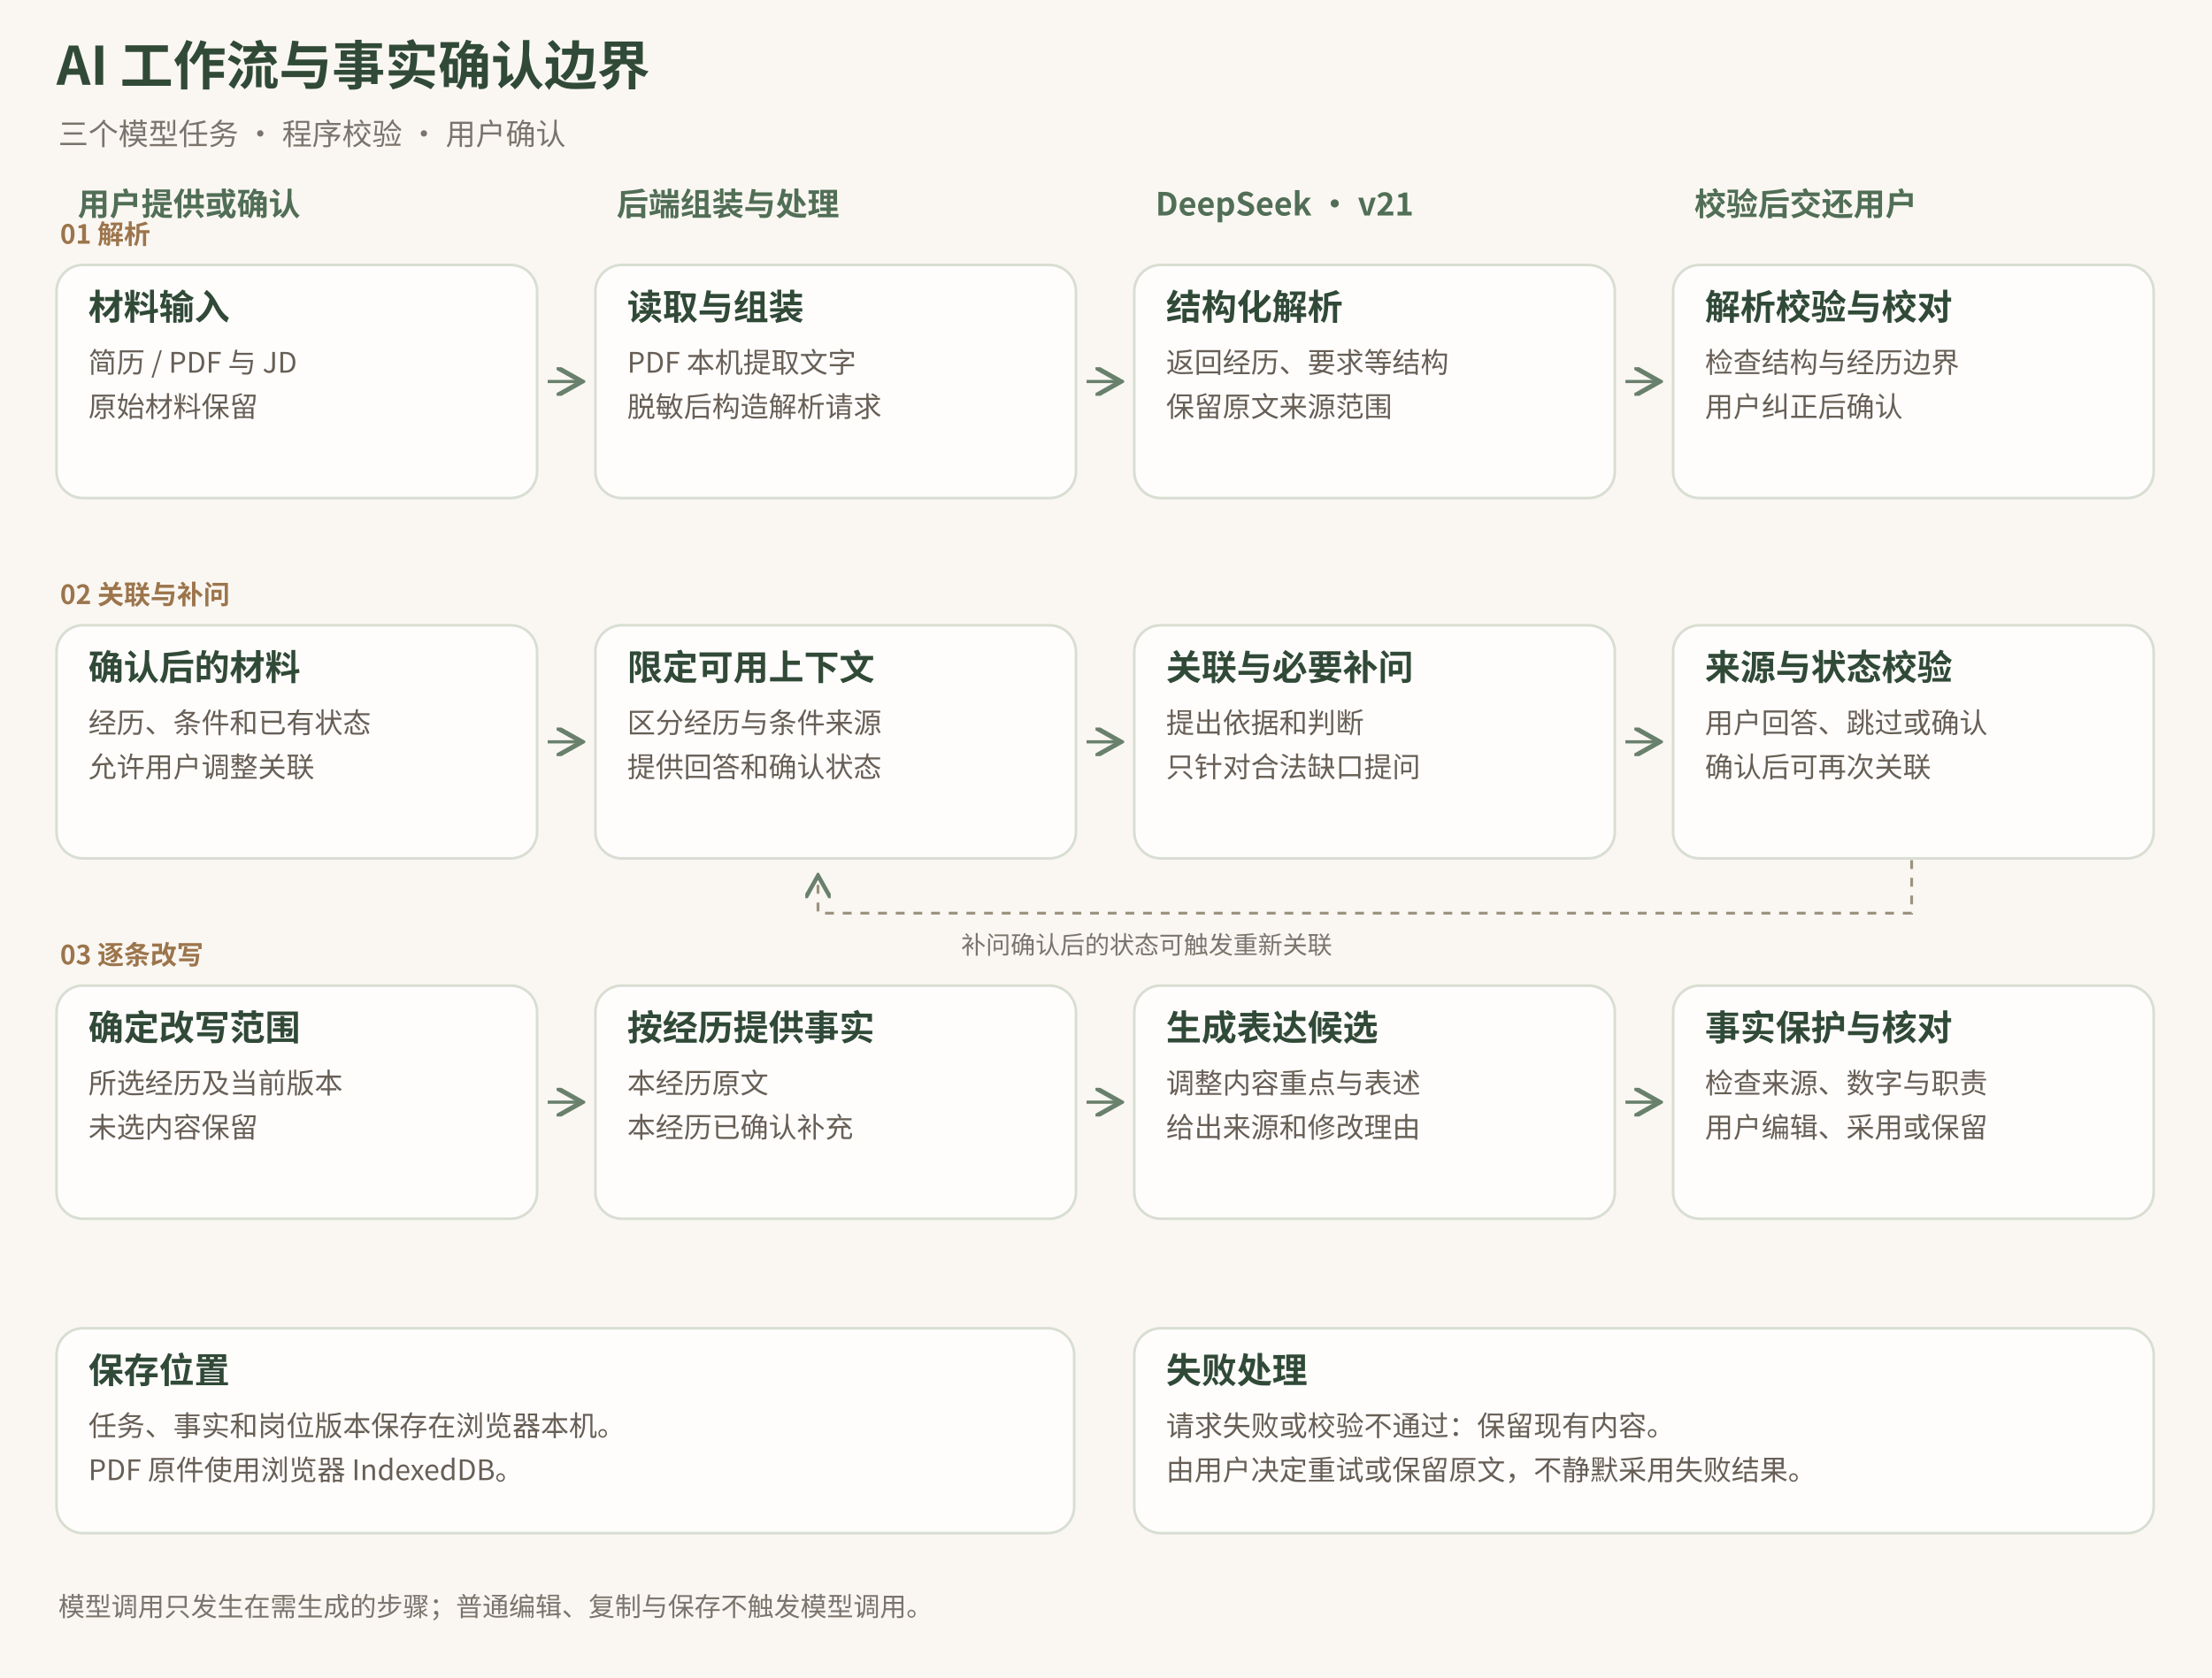
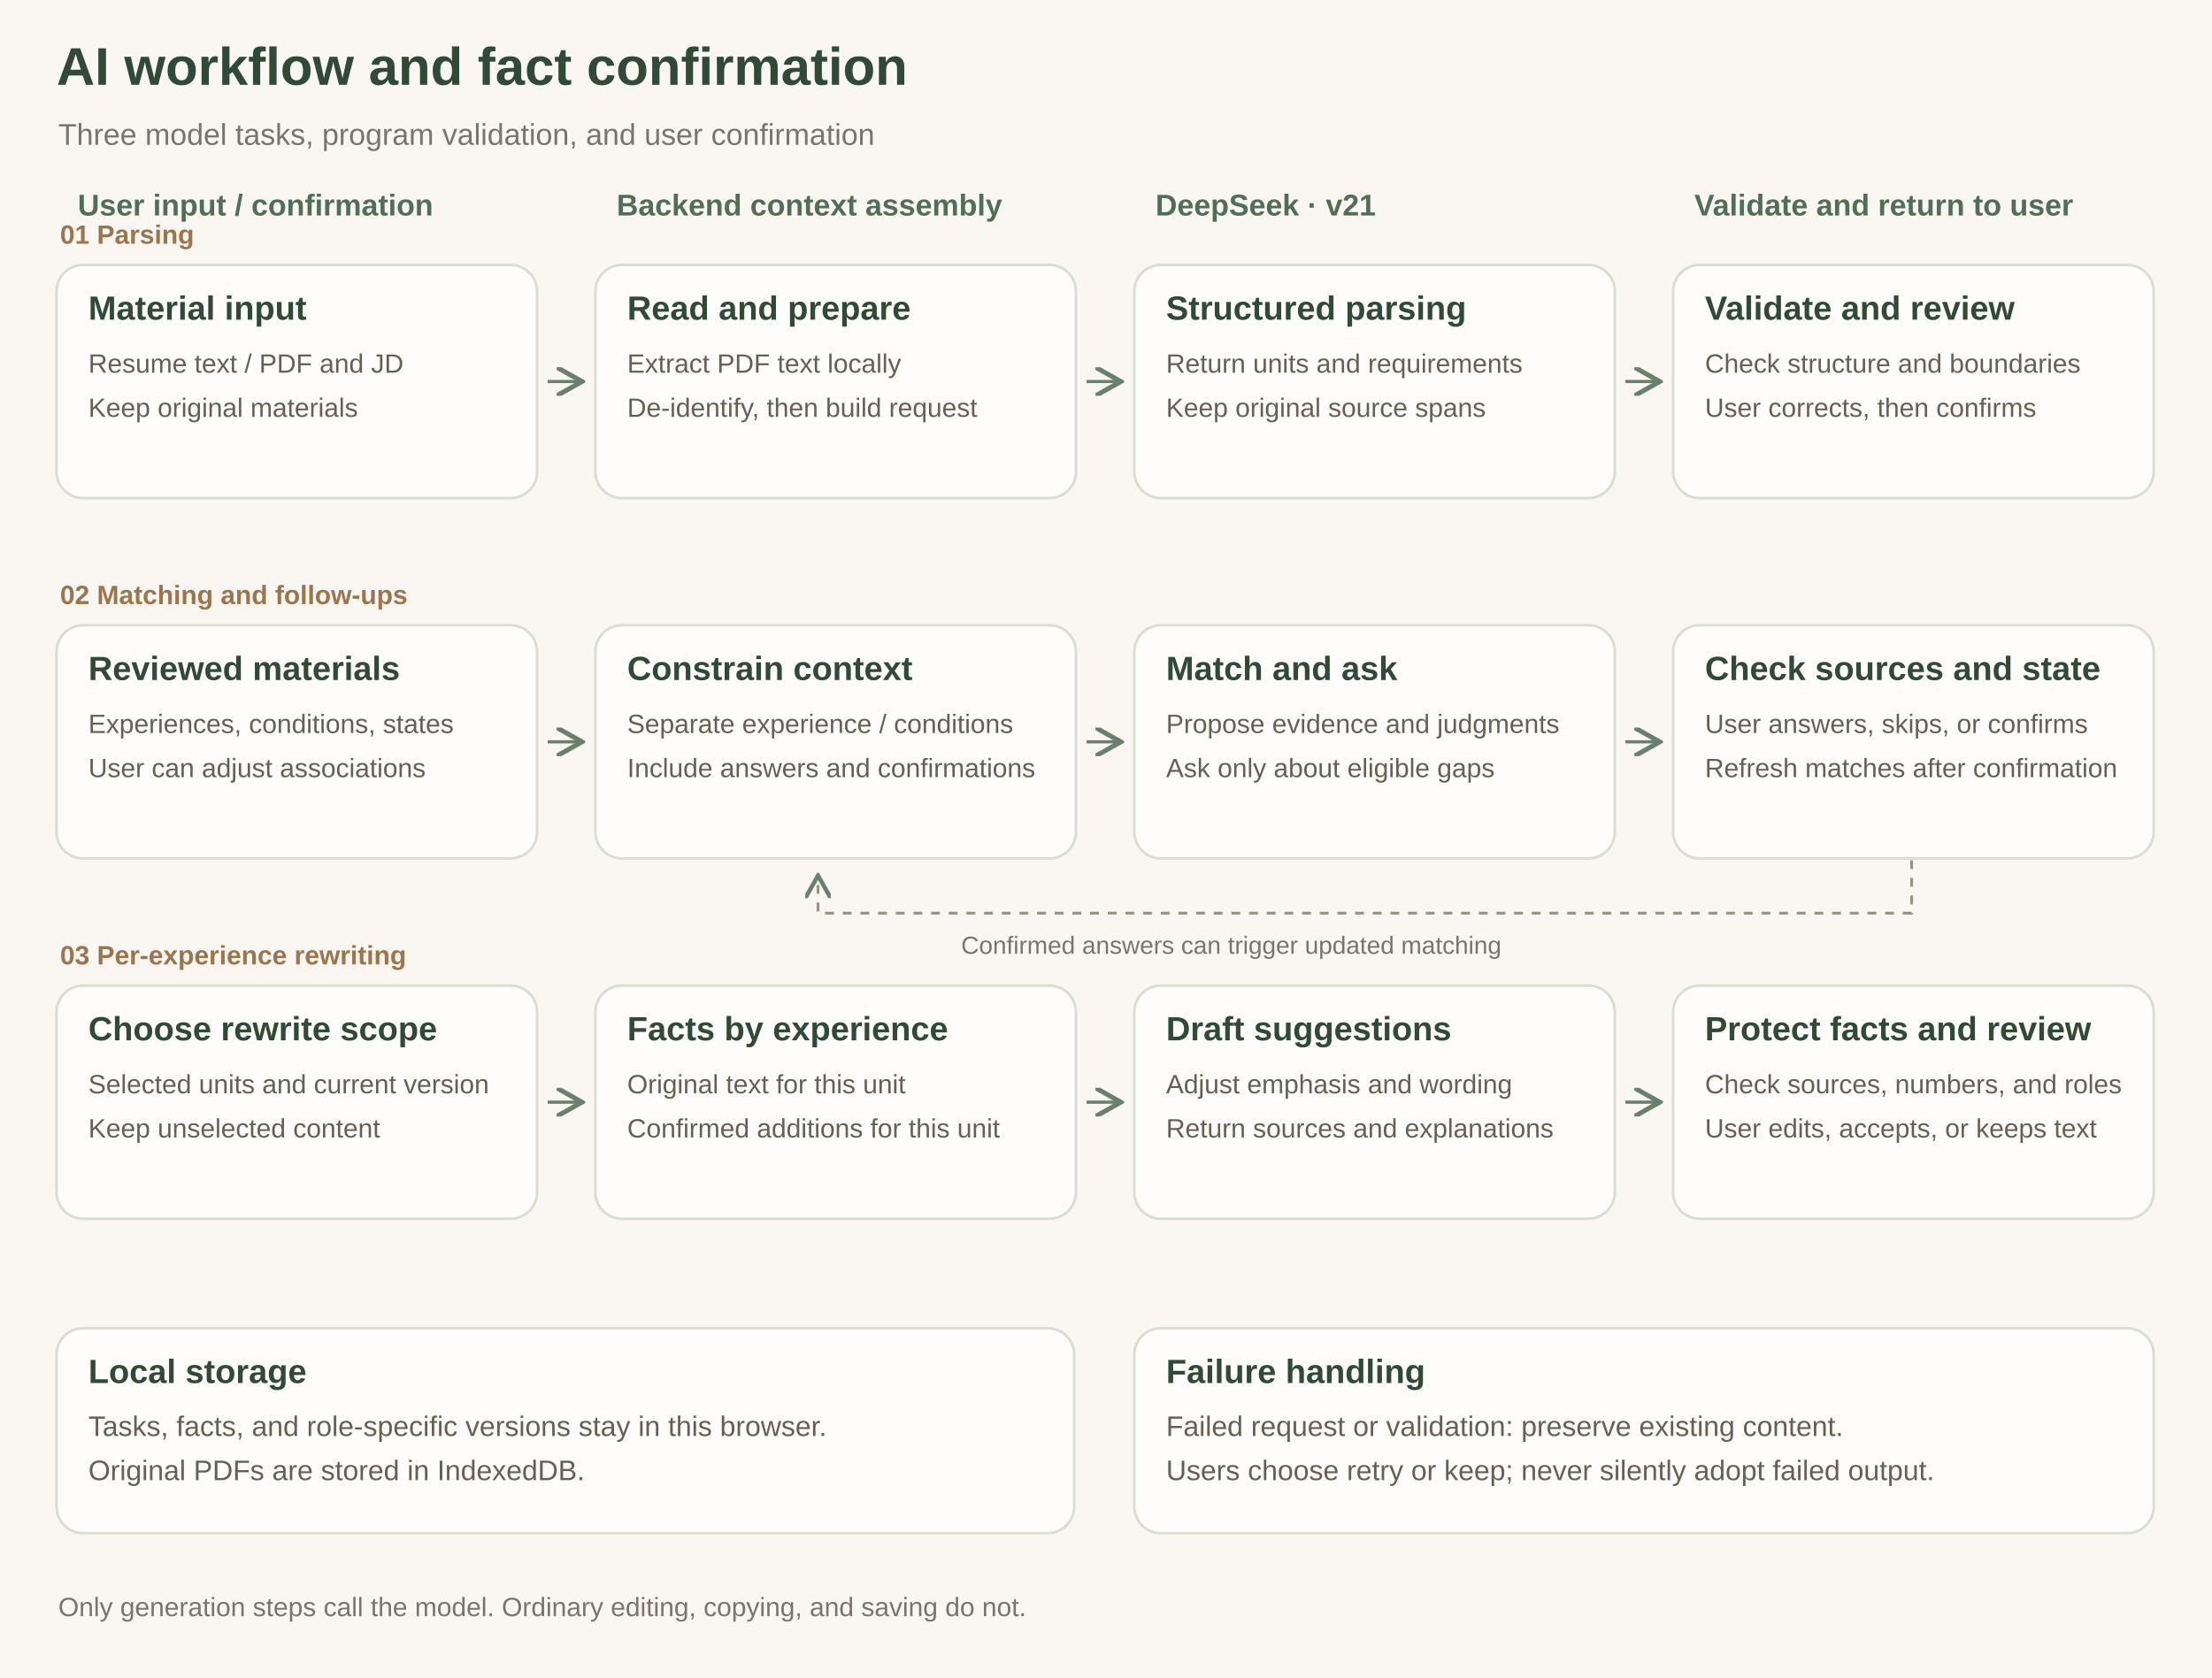
- <svg xmlns="http://www.w3.org/2000/svg" width="1252" height="950" viewBox="0 0 1252 950" role="img">
+ <svg xmlns="http://www.w3.org/2000/svg" width="1252" height="950" viewBox="0 0 1252 950" role="img" aria-label="AI workflow and fact confirmation for ResumeTailor">
  <defs>
    <marker id="arrow" markerWidth="9" markerHeight="9" refX="7.2" refY="4.5" orient="auto">
      <path d="M0 0 L8 4.5 L0 9" fill="none" stroke="#69806c" stroke-width="1.5" />
    </marker>
  </defs>
  <rect width="100%" height="100%" fill="#faf7f2" />
-   <g font-family="Microsoft YaHei, PingFang SC, Noto Sans CJK SC, sans-serif" fill="#2f2a26">
-     <text x="32" y="48" font-size="30" fill="#314a38" font-weight="600">AI 工作流与事实确认边界</text>
-     <text x="33" y="82" font-size="17" fill="#7a746c" font-weight="400">三个模型任务 · 程序校验 · 用户确认</text>
-     <text x="44" y="122" font-size="18" fill="#516e56" font-weight="600">用户提供或确认</text>
-     <text x="349" y="122" font-size="18" fill="#516e56" font-weight="600">后端组装与处理</text>
-     <text x="654" y="122" font-size="18" fill="#516e56" font-weight="600">DeepSeek · v21</text>
-     <text x="959" y="122" font-size="18" fill="#516e56" font-weight="600">校验后交还用户</text>
-     <text x="34" y="138" font-size="15" fill="#9c754c" font-weight="600">01 解析</text>
+   <g font-family="Arial, Helvetica, sans-serif" fill="#2f2a26">
+     <text x="32" y="48" font-size="30" fill="#314a38" font-weight="600">AI workflow and fact confirmation</text>
+     <text x="33" y="82" font-size="17" fill="#7a746c" font-weight="400">Three model tasks, program validation, and user confirmation</text>
+     <text x="44" y="122" font-size="17" fill="#516e56" font-weight="600">User input / confirmation</text>
+     <text x="349" y="122" font-size="17" fill="#516e56" font-weight="600">Backend context assembly</text>
+     <text x="654" y="122" font-size="17" fill="#516e56" font-weight="600">DeepSeek · v21</text>
+     <text x="959" y="122" font-size="17" fill="#516e56" font-weight="600">Validate and return to user</text>
+     <text x="34" y="138" font-size="15" fill="#9c754c" font-weight="600">01  Parsing</text>
    <rect x="32" y="150" width="272" height="132" rx="15" fill="#fffdfc" stroke="#d8ded2" stroke-width="1.5" />
-     <text x="50" y="181" font-size="20" fill="#314a38" font-weight="600">材料输入</text>
-     <text x="50" y="211" font-size="16" fill="#675f56" font-weight="400">简历 / PDF 与 JD</text>
-     <text x="50" y="236" font-size="16" fill="#675f56" font-weight="400">原始材料保留</text>
+     <text x="50" y="181" font-size="19" fill="#314a38" font-weight="600">Material input</text>
+     <text x="50" y="211" font-size="15" fill="#675f56" font-weight="400">Resume text / PDF and JD</text>
+     <text x="50" y="236" font-size="15" fill="#675f56" font-weight="400">Keep original materials</text>
    <path d="M310 216 L328 216" fill="none" stroke="#69806c" stroke-width="1.8" marker-end="url(#arrow)" />
    <rect x="337" y="150" width="272" height="132" rx="15" fill="#fffdfc" stroke="#d8ded2" stroke-width="1.5" />
-     <text x="355" y="181" font-size="20" fill="#314a38" font-weight="600">读取与组装</text>
-     <text x="355" y="211" font-size="16" fill="#675f56" font-weight="400">PDF 本机提取文字</text>
-     <text x="355" y="236" font-size="16" fill="#675f56" font-weight="400">脱敏后构造解析请求</text>
+     <text x="355" y="181" font-size="19" fill="#314a38" font-weight="600">Read and prepare</text>
+     <text x="355" y="211" font-size="15" fill="#675f56" font-weight="400">Extract PDF text locally</text>
+     <text x="355" y="236" font-size="15" fill="#675f56" font-weight="400">De-identify, then build request</text>
    <path d="M615 216 L633 216" fill="none" stroke="#69806c" stroke-width="1.8" marker-end="url(#arrow)" />
    <rect x="642" y="150" width="272" height="132" rx="15" fill="#fffdfc" stroke="#d8ded2" stroke-width="1.5" />
-     <text x="660" y="181" font-size="20" fill="#314a38" font-weight="600">结构化解析</text>
-     <text x="660" y="211" font-size="16" fill="#675f56" font-weight="400">返回经历、要求等结构</text>
-     <text x="660" y="236" font-size="16" fill="#675f56" font-weight="400">保留原文来源范围</text>
+     <text x="660" y="181" font-size="19" fill="#314a38" font-weight="600">Structured parsing</text>
+     <text x="660" y="211" font-size="15" fill="#675f56" font-weight="400">Return units and requirements</text>
+     <text x="660" y="236" font-size="15" fill="#675f56" font-weight="400">Keep original source spans</text>
    <path d="M920 216 L938 216" fill="none" stroke="#69806c" stroke-width="1.8" marker-end="url(#arrow)" />
    <rect x="947" y="150" width="272" height="132" rx="15" fill="#fffdfc" stroke="#d8ded2" stroke-width="1.5" />
-     <text x="965" y="181" font-size="20" fill="#314a38" font-weight="600">解析校验与校对</text>
-     <text x="965" y="211" font-size="16" fill="#675f56" font-weight="400">检查结构与经历边界</text>
-     <text x="965" y="236" font-size="16" fill="#675f56" font-weight="400">用户纠正后确认</text>
-     <text x="34" y="342" font-size="15" fill="#9c754c" font-weight="600">02 关联与补问</text>
+     <text x="965" y="181" font-size="19" fill="#314a38" font-weight="600">Validate and review</text>
+     <text x="965" y="211" font-size="15" fill="#675f56" font-weight="400">Check structure and boundaries</text>
+     <text x="965" y="236" font-size="15" fill="#675f56" font-weight="400">User corrects, then confirms</text>
+     <text x="34" y="342" font-size="15" fill="#9c754c" font-weight="600">02  Matching and follow-ups</text>
    <rect x="32" y="354" width="272" height="132" rx="15" fill="#fffdfc" stroke="#d8ded2" stroke-width="1.5" />
-     <text x="50" y="385" font-size="20" fill="#314a38" font-weight="600">确认后的材料</text>
-     <text x="50" y="415" font-size="16" fill="#675f56" font-weight="400">经历、条件和已有状态</text>
-     <text x="50" y="440" font-size="16" fill="#675f56" font-weight="400">允许用户调整关联</text>
+     <text x="50" y="385" font-size="19" fill="#314a38" font-weight="600">Reviewed materials</text>
+     <text x="50" y="415" font-size="15" fill="#675f56" font-weight="400">Experiences, conditions, states</text>
+     <text x="50" y="440" font-size="15" fill="#675f56" font-weight="400">User can adjust associations</text>
    <path d="M310 420 L328 420" fill="none" stroke="#69806c" stroke-width="1.8" marker-end="url(#arrow)" />
    <rect x="337" y="354" width="272" height="132" rx="15" fill="#fffdfc" stroke="#d8ded2" stroke-width="1.5" />
-     <text x="355" y="385" font-size="20" fill="#314a38" font-weight="600">限定可用上下文</text>
-     <text x="355" y="415" font-size="16" fill="#675f56" font-weight="400">区分经历与条件来源</text>
-     <text x="355" y="440" font-size="16" fill="#675f56" font-weight="400">提供回答和确认状态</text>
+     <text x="355" y="385" font-size="19" fill="#314a38" font-weight="600">Constrain context</text>
+     <text x="355" y="415" font-size="15" fill="#675f56" font-weight="400">Separate experience / conditions</text>
+     <text x="355" y="440" font-size="15" fill="#675f56" font-weight="400">Include answers and confirmations</text>
    <path d="M615 420 L633 420" fill="none" stroke="#69806c" stroke-width="1.8" marker-end="url(#arrow)" />
    <rect x="642" y="354" width="272" height="132" rx="15" fill="#fffdfc" stroke="#d8ded2" stroke-width="1.5" />
-     <text x="660" y="385" font-size="20" fill="#314a38" font-weight="600">关联与必要补问</text>
-     <text x="660" y="415" font-size="16" fill="#675f56" font-weight="400">提出依据和判断</text>
-     <text x="660" y="440" font-size="16" fill="#675f56" font-weight="400">只针对合法缺口提问</text>
+     <text x="660" y="385" font-size="19" fill="#314a38" font-weight="600">Match and ask</text>
+     <text x="660" y="415" font-size="15" fill="#675f56" font-weight="400">Propose evidence and judgments</text>
+     <text x="660" y="440" font-size="15" fill="#675f56" font-weight="400">Ask only about eligible gaps</text>
    <path d="M920 420 L938 420" fill="none" stroke="#69806c" stroke-width="1.8" marker-end="url(#arrow)" />
    <rect x="947" y="354" width="272" height="132" rx="15" fill="#fffdfc" stroke="#d8ded2" stroke-width="1.5" />
-     <text x="965" y="385" font-size="20" fill="#314a38" font-weight="600">来源与状态校验</text>
-     <text x="965" y="415" font-size="16" fill="#675f56" font-weight="400">用户回答、跳过或确认</text>
-     <text x="965" y="440" font-size="16" fill="#675f56" font-weight="400">确认后可再次关联</text>
-     <text x="34" y="546" font-size="15" fill="#9c754c" font-weight="600">03 逐条改写</text>
+     <text x="965" y="385" font-size="19" fill="#314a38" font-weight="600">Check sources and state</text>
+     <text x="965" y="415" font-size="15" fill="#675f56" font-weight="400">User answers, skips, or confirms</text>
+     <text x="965" y="440" font-size="15" fill="#675f56" font-weight="400">Refresh matches after confirmation</text>
+     <text x="34" y="546" font-size="15" fill="#9c754c" font-weight="600">03  Per-experience rewriting</text>
    <rect x="32" y="558" width="272" height="132" rx="15" fill="#fffdfc" stroke="#d8ded2" stroke-width="1.5" />
-     <text x="50" y="589" font-size="20" fill="#314a38" font-weight="600">确定改写范围</text>
-     <text x="50" y="619" font-size="16" fill="#675f56" font-weight="400">所选经历及当前版本</text>
-     <text x="50" y="644" font-size="16" fill="#675f56" font-weight="400">未选内容保留</text>
+     <text x="50" y="589" font-size="19" fill="#314a38" font-weight="600">Choose rewrite scope</text>
+     <text x="50" y="619" font-size="15" fill="#675f56" font-weight="400">Selected units and current version</text>
+     <text x="50" y="644" font-size="15" fill="#675f56" font-weight="400">Keep unselected content</text>
    <path d="M310 624 L328 624" fill="none" stroke="#69806c" stroke-width="1.8" marker-end="url(#arrow)" />
    <rect x="337" y="558" width="272" height="132" rx="15" fill="#fffdfc" stroke="#d8ded2" stroke-width="1.5" />
-     <text x="355" y="589" font-size="20" fill="#314a38" font-weight="600">按经历提供事实</text>
-     <text x="355" y="619" font-size="16" fill="#675f56" font-weight="400">本经历原文</text>
-     <text x="355" y="644" font-size="16" fill="#675f56" font-weight="400">本经历已确认补充</text>
+     <text x="355" y="589" font-size="19" fill="#314a38" font-weight="600">Facts by experience</text>
+     <text x="355" y="619" font-size="15" fill="#675f56" font-weight="400">Original text for this unit</text>
+     <text x="355" y="644" font-size="15" fill="#675f56" font-weight="400">Confirmed additions for this unit</text>
    <path d="M615 624 L633 624" fill="none" stroke="#69806c" stroke-width="1.8" marker-end="url(#arrow)" />
    <rect x="642" y="558" width="272" height="132" rx="15" fill="#fffdfc" stroke="#d8ded2" stroke-width="1.5" />
-     <text x="660" y="589" font-size="20" fill="#314a38" font-weight="600">生成表达候选</text>
-     <text x="660" y="619" font-size="16" fill="#675f56" font-weight="400">调整内容重点与表述</text>
-     <text x="660" y="644" font-size="16" fill="#675f56" font-weight="400">给出来源和修改理由</text>
+     <text x="660" y="589" font-size="19" fill="#314a38" font-weight="600">Draft suggestions</text>
+     <text x="660" y="619" font-size="15" fill="#675f56" font-weight="400">Adjust emphasis and wording</text>
+     <text x="660" y="644" font-size="15" fill="#675f56" font-weight="400">Return sources and explanations</text>
    <path d="M920 624 L938 624" fill="none" stroke="#69806c" stroke-width="1.8" marker-end="url(#arrow)" />
    <rect x="947" y="558" width="272" height="132" rx="15" fill="#fffdfc" stroke="#d8ded2" stroke-width="1.5" />
-     <text x="965" y="589" font-size="20" fill="#314a38" font-weight="600">事实保护与核对</text>
-     <text x="965" y="619" font-size="16" fill="#675f56" font-weight="400">检查来源、数字与职责</text>
-     <text x="965" y="644" font-size="16" fill="#675f56" font-weight="400">用户编辑、采用或保留</text>
+     <text x="965" y="589" font-size="19" fill="#314a38" font-weight="600">Protect facts and review</text>
+     <text x="965" y="619" font-size="15" fill="#675f56" font-weight="400">Check sources, numbers, and roles</text>
+     <text x="965" y="644" font-size="15" fill="#675f56" font-weight="400">User edits, accepts, or keeps text</text>
    <path d="M1082 487 L1082 517 L463 517 L463 497" fill="none" stroke="#9b927f" stroke-width="1.6" stroke-dasharray="5 5" marker-end="url(#arrow)" />
-     <text x="544" y="540" font-size="14" fill="#7a746c" font-weight="400">补问确认后的状态可触发重新关联</text>
+     <text x="544" y="540" font-size="14" fill="#7a746c" font-weight="400">Confirmed answers can trigger updated matching</text>
    <rect x="32" y="752" width="576" height="116" rx="15" fill="#fffdfc" stroke="#d8ded2" stroke-width="1.5" />
-     <text x="50" y="783" font-size="20" fill="#314a38" font-weight="600">保存位置</text>
-     <text x="50" y="813" font-size="16" fill="#675f56" font-weight="400">任务、事实和岗位版本保存在浏览器本机。</text>
-     <text x="50" y="838" font-size="16" fill="#675f56" font-weight="400">PDF 原件使用浏览器 IndexedDB。</text>
+     <text x="50" y="783" font-size="19" fill="#314a38" font-weight="600">Local storage</text>
+     <text x="50" y="813" font-size="16" fill="#675f56" font-weight="400">Tasks, facts, and role-specific versions stay in this browser.</text>
+     <text x="50" y="838" font-size="16" fill="#675f56" font-weight="400">Original PDFs are stored in IndexedDB.</text>
    <rect x="642" y="752" width="577" height="116" rx="15" fill="#fffdfc" stroke="#d8ded2" stroke-width="1.5" />
-     <text x="660" y="783" font-size="20" fill="#314a38" font-weight="600">失败处理</text>
-     <text x="660" y="813" font-size="16" fill="#675f56" font-weight="400">请求失败或校验不通过：保留现有内容。</text>
-     <text x="660" y="838" font-size="16" fill="#675f56" font-weight="400">由用户决定重试或保留原文，不静默采用失败结果。</text>
-     <text x="33" y="915" font-size="15" fill="#7a746c" font-weight="400">模型调用只发生在需生成的步骤；普通编辑、复制与保存不触发模型调用。</text>
+     <text x="660" y="783" font-size="19" fill="#314a38" font-weight="600">Failure handling</text>
+     <text x="660" y="813" font-size="16" fill="#675f56" font-weight="400">Failed request or validation: preserve existing content.</text>
+     <text x="660" y="838" font-size="16" fill="#675f56" font-weight="400">Users choose retry or keep; never silently adopt failed output.</text>
+     <text x="33" y="915" font-size="15" fill="#7a746c" font-weight="400">Only generation steps call the model. Ordinary editing, copying, and saving do not.</text>
  </g>
</svg>
